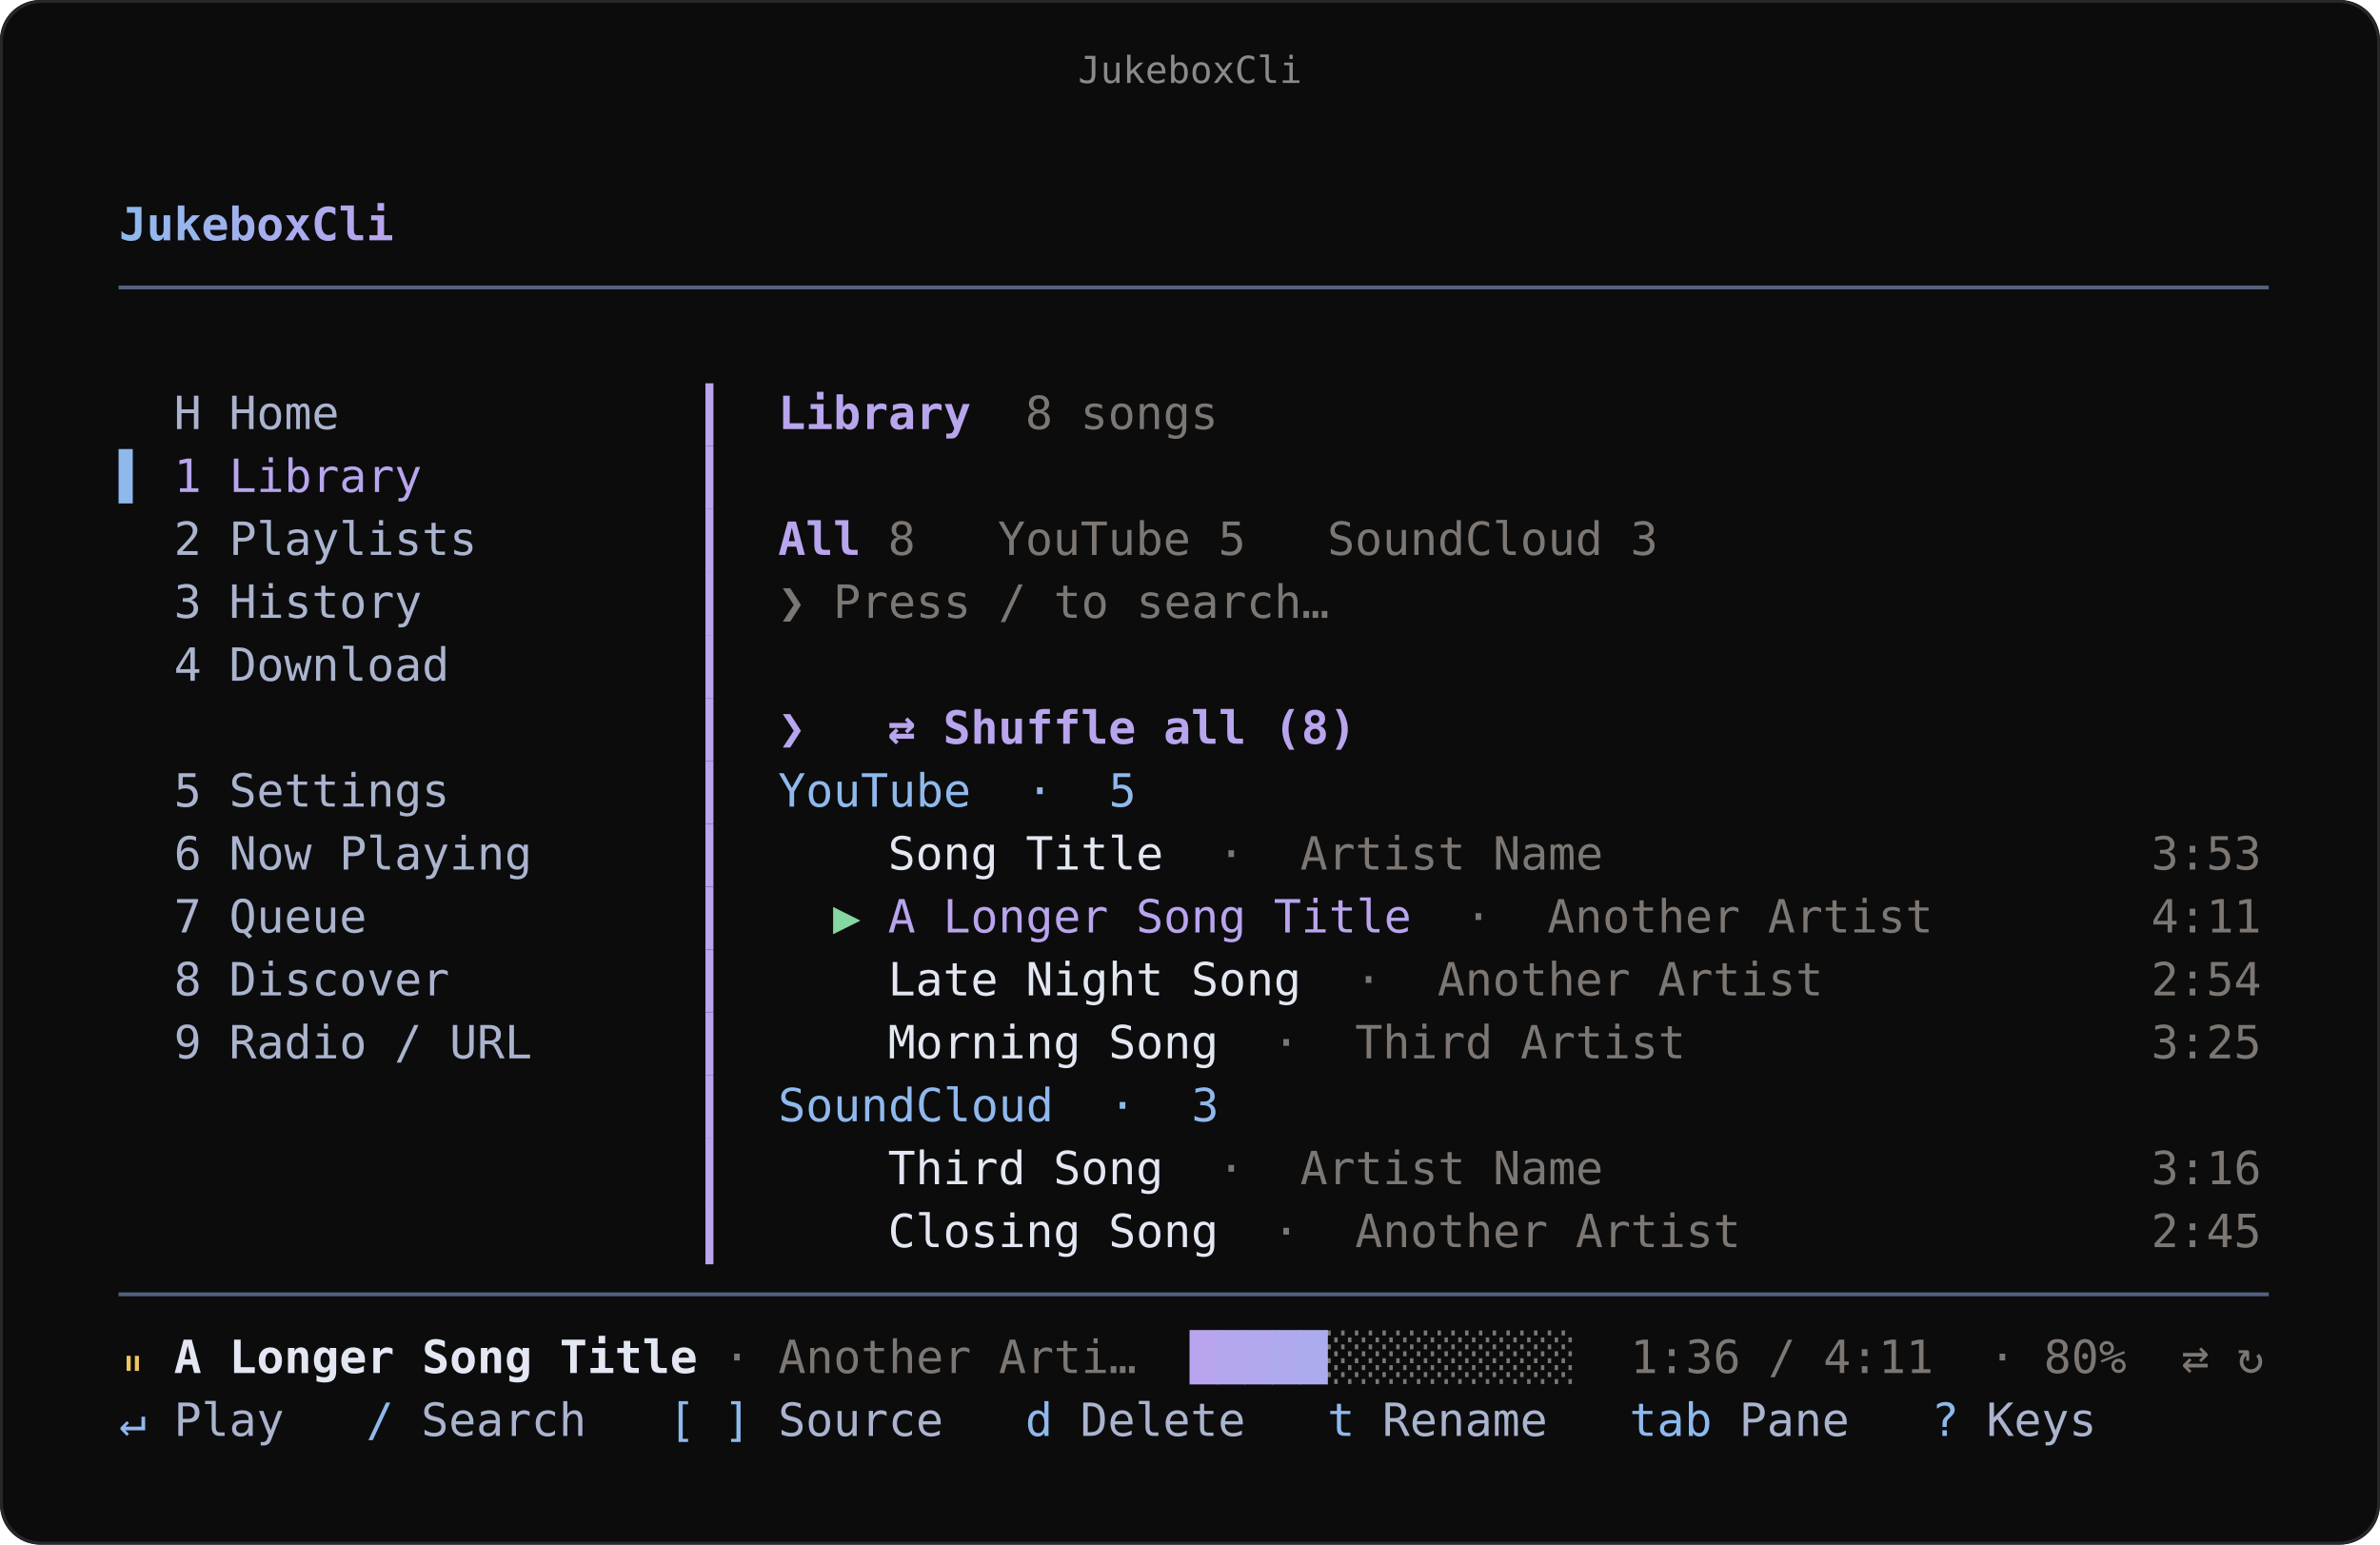
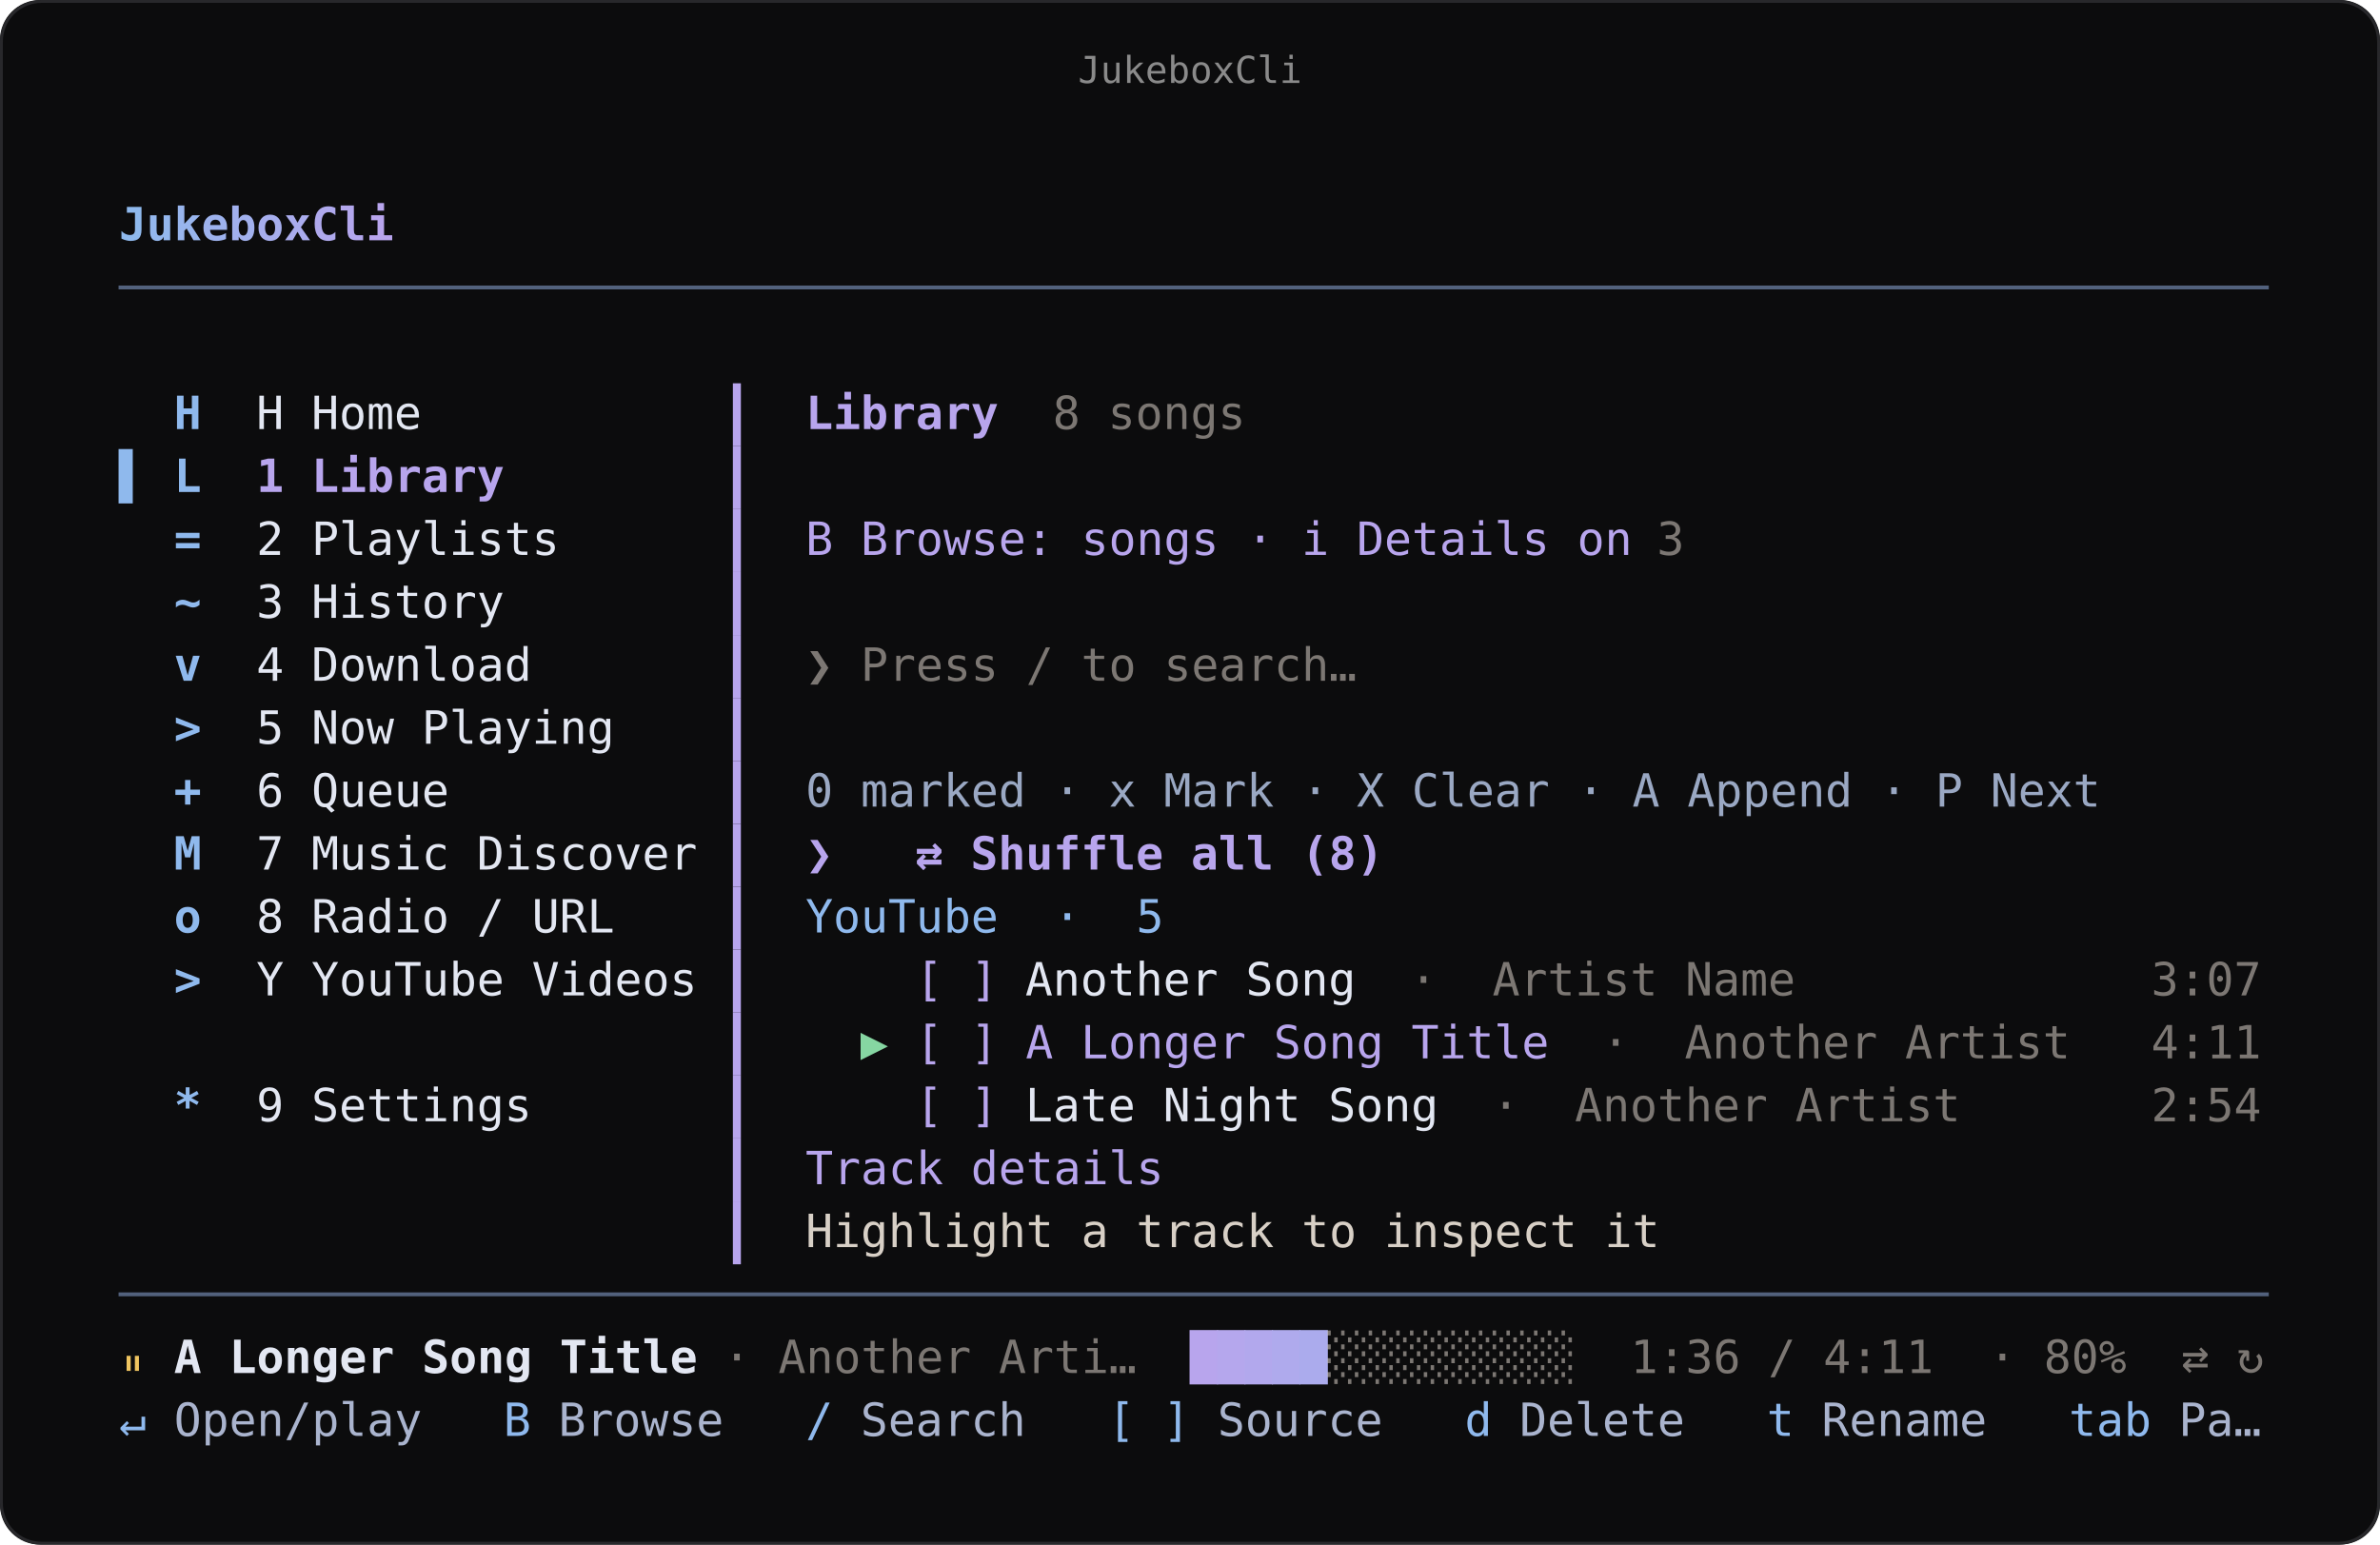
<svg xmlns="http://www.w3.org/2000/svg" width="832" height="540" viewBox="0 0 832 540" style="max-width: 832px; width: 100%; height: auto;" role="img">
  <rect width="100%" height="100%" rx="14" fill="#0c0c0d" />
  <rect x="0.5" y="0.5" width="831" height="539" rx="14" fill="none" stroke="#28282b" stroke-width="1" />
  <text x="416" y="29" text-anchor="middle" font-family="ui-monospace, &quot;Cascadia Mono&quot;, &quot;SF Mono&quot;, Menlo, Consolas, &quot;DejaVu Sans Mono&quot;, monospace" font-size="13" fill="#8a8a8a">JukeboxCli</text>
  <g font-family="ui-monospace, &quot;Cascadia Mono&quot;, &quot;SF Mono&quot;, Menlo, Consolas, &quot;DejaVu Sans Mono&quot;, monospace" font-size="16" fill="#d8d0c6">
    <text x="41.6" y="84" textLength="9.6" lengthAdjust="spacingAndGlyphs" xml:space="preserve" fill="#8fb9ed" font-weight="600">J</text>
    <text x="51.2" y="84" textLength="9.6" lengthAdjust="spacingAndGlyphs" xml:space="preserve" fill="#94b7ed" font-weight="600">u</text>
    <text x="60.8" y="84" textLength="9.6" lengthAdjust="spacingAndGlyphs" xml:space="preserve" fill="#98b5ed" font-weight="600">k</text>
    <text x="70.4" y="84" textLength="9.6" lengthAdjust="spacingAndGlyphs" xml:space="preserve" fill="#9db2ed" font-weight="600">e</text>
    <text x="80" y="84" textLength="9.6" lengthAdjust="spacingAndGlyphs" xml:space="preserve" fill="#a1b0ed" font-weight="600">b</text>
    <text x="89.6" y="84" textLength="9.6" lengthAdjust="spacingAndGlyphs" xml:space="preserve" fill="#a6aeed" font-weight="600">o</text>
    <text x="99.2" y="84" textLength="9.6" lengthAdjust="spacingAndGlyphs" xml:space="preserve" fill="#aaaced" font-weight="600">x</text>
    <text x="108.8" y="84" textLength="9.6" lengthAdjust="spacingAndGlyphs" xml:space="preserve" fill="#afa9ed" font-weight="600">C</text>
    <text x="118.4" y="84" textLength="9.6" lengthAdjust="spacingAndGlyphs" xml:space="preserve" fill="#b3a7ed" font-weight="600">l</text>
    <text x="128" y="84" textLength="9.6" lengthAdjust="spacingAndGlyphs" xml:space="preserve" fill="#b8a5ed" font-weight="600">i</text>
    <text x="41.6" y="106" textLength="748.8" lengthAdjust="spacingAndGlyphs" xml:space="preserve" fill="#52617c">──────────────────────────────────────────────────────────────────────────────</text>
-     <text x="60.8" y="150" textLength="57.6" lengthAdjust="spacingAndGlyphs" xml:space="preserve" fill="#aab4ce">H Home</text>
-     <rect x="246.6" y="134" width="2.8" height="22" fill="#b8a5ed" />
-     <text x="272" y="150" textLength="67.2" lengthAdjust="spacingAndGlyphs" xml:space="preserve" fill="#b8a5ed" font-weight="600">Library</text>
-     <text x="358.4" y="150" textLength="67.2" lengthAdjust="spacingAndGlyphs" xml:space="preserve" fill-opacity="0.55">8 songs</text>
-     <text x="41.6" y="172" textLength="9.6" lengthAdjust="spacingAndGlyphs" xml:space="preserve" fill="#8fb9ed">▌</text>
-     <text x="60.8" y="172" textLength="86.4" lengthAdjust="spacingAndGlyphs" xml:space="preserve" fill="#b8a5ed">1 Library</text>
-     <rect x="246.6" y="156" width="2.8" height="22" fill="#b8a5ed" />
-     <text x="60.8" y="194" textLength="105.6" lengthAdjust="spacingAndGlyphs" xml:space="preserve" fill="#aab4ce">2 Playlists</text>
-     <rect x="246.6" y="178" width="2.8" height="22" fill="#b8a5ed" />
-     <text x="272" y="194" textLength="28.8" lengthAdjust="spacingAndGlyphs" xml:space="preserve" fill="#b8a5ed" font-weight="600">All</text>
-     <text x="310.4" y="194" textLength="9.6" lengthAdjust="spacingAndGlyphs" xml:space="preserve" fill-opacity="0.55">8</text>
-     <text x="348.8" y="194" textLength="86.4" lengthAdjust="spacingAndGlyphs" xml:space="preserve" fill-opacity="0.55">YouTube 5</text>
-     <text x="464" y="194" textLength="115.2" lengthAdjust="spacingAndGlyphs" xml:space="preserve" fill-opacity="0.55">SoundCloud 3</text>
-     <text x="60.8" y="216" textLength="86.4" lengthAdjust="spacingAndGlyphs" xml:space="preserve" fill="#aab4ce">3 History</text>
-     <rect x="246.6" y="200" width="2.8" height="22" fill="#b8a5ed" />
-     <text x="272" y="216" textLength="192" lengthAdjust="spacingAndGlyphs" xml:space="preserve" fill-opacity="0.55">❯ Press / to search…</text>
-     <text x="60.8" y="238" textLength="96" lengthAdjust="spacingAndGlyphs" xml:space="preserve" fill="#aab4ce">4 Download</text>
-     <rect x="246.6" y="222" width="2.8" height="22" fill="#b8a5ed" />
-     <rect x="246.6" y="244" width="2.8" height="22" fill="#b8a5ed" />
-     <text x="272" y="260" textLength="9.6" lengthAdjust="spacingAndGlyphs" xml:space="preserve" fill="#b8a5ed">❯</text>
-     <text x="310.4" y="260" textLength="163.2" lengthAdjust="spacingAndGlyphs" xml:space="preserve" fill="#b8a5ed" font-weight="600">⇄ Shuffle all (8)</text>
-     <text x="60.8" y="282" textLength="96" lengthAdjust="spacingAndGlyphs" xml:space="preserve" fill="#aab4ce">5 Settings</text>
-     <rect x="246.6" y="266" width="2.8" height="22" fill="#b8a5ed" />
-     <text x="272" y="282" textLength="124.8" lengthAdjust="spacingAndGlyphs" xml:space="preserve" fill="#8fb9ed">YouTube  ·  5</text>
-     <text x="60.8" y="304" textLength="124.8" lengthAdjust="spacingAndGlyphs" xml:space="preserve" fill="#aab4ce">6 Now Playing</text>
-     <rect x="246.6" y="288" width="2.8" height="22" fill="#b8a5ed" />
-     <text x="310.4" y="304" textLength="96" lengthAdjust="spacingAndGlyphs" xml:space="preserve" fill="#e3e7f2">Song Title</text>
-     <text x="425.6" y="304" textLength="134.4" lengthAdjust="spacingAndGlyphs" xml:space="preserve" fill-opacity="0.55">·  Artist Name</text>
-     <text x="752" y="304" textLength="38.4" lengthAdjust="spacingAndGlyphs" xml:space="preserve" fill-opacity="0.55">3:53</text>
-     <text x="60.8" y="326" textLength="67.2" lengthAdjust="spacingAndGlyphs" xml:space="preserve" fill="#aab4ce">7 Queue</text>
-     <rect x="246.6" y="310" width="2.8" height="22" fill="#b8a5ed" />
-     <text x="291.2" y="326" textLength="9.6" lengthAdjust="spacingAndGlyphs" xml:space="preserve" fill="#86d6a2">▶</text>
-     <text x="310.4" y="326" textLength="182.4" lengthAdjust="spacingAndGlyphs" xml:space="preserve" fill="#b8a5ed">A Longer Song Title</text>
-     <text x="512" y="326" textLength="163.2" lengthAdjust="spacingAndGlyphs" xml:space="preserve" fill-opacity="0.55">·  Another Artist</text>
-     <text x="752" y="326" textLength="38.4" lengthAdjust="spacingAndGlyphs" xml:space="preserve" fill-opacity="0.55">4:11</text>
-     <text x="60.8" y="348" textLength="96" lengthAdjust="spacingAndGlyphs" xml:space="preserve" fill="#aab4ce">8 Discover</text>
-     <rect x="246.6" y="332" width="2.8" height="22" fill="#b8a5ed" />
-     <text x="310.4" y="348" textLength="144" lengthAdjust="spacingAndGlyphs" xml:space="preserve" fill="#e3e7f2">Late Night Song</text>
-     <text x="473.6" y="348" textLength="163.2" lengthAdjust="spacingAndGlyphs" xml:space="preserve" fill-opacity="0.55">·  Another Artist</text>
-     <text x="752" y="348" textLength="38.4" lengthAdjust="spacingAndGlyphs" xml:space="preserve" fill-opacity="0.55">2:54</text>
-     <text x="60.8" y="370" textLength="124.8" lengthAdjust="spacingAndGlyphs" xml:space="preserve" fill="#aab4ce">9 Radio / URL</text>
-     <rect x="246.6" y="354" width="2.8" height="22" fill="#b8a5ed" />
-     <text x="310.4" y="370" textLength="115.2" lengthAdjust="spacingAndGlyphs" xml:space="preserve" fill="#e3e7f2">Morning Song</text>
-     <text x="444.8" y="370" textLength="144" lengthAdjust="spacingAndGlyphs" xml:space="preserve" fill-opacity="0.55">·  Third Artist</text>
-     <text x="752" y="370" textLength="38.4" lengthAdjust="spacingAndGlyphs" xml:space="preserve" fill-opacity="0.55">3:25</text>
-     <rect x="246.6" y="376" width="2.8" height="22" fill="#b8a5ed" />
-     <text x="272" y="392" textLength="153.6" lengthAdjust="spacingAndGlyphs" xml:space="preserve" fill="#8fb9ed">SoundCloud  ·  3</text>
-     <rect x="246.6" y="398" width="2.8" height="22" fill="#b8a5ed" />
-     <text x="310.4" y="414" textLength="96" lengthAdjust="spacingAndGlyphs" xml:space="preserve" fill="#e3e7f2">Third Song</text>
-     <text x="425.6" y="414" textLength="134.4" lengthAdjust="spacingAndGlyphs" xml:space="preserve" fill-opacity="0.55">·  Artist Name</text>
-     <text x="752" y="414" textLength="38.4" lengthAdjust="spacingAndGlyphs" xml:space="preserve" fill-opacity="0.55">3:16</text>
-     <rect x="246.6" y="420" width="2.8" height="22" fill="#b8a5ed" />
-     <text x="310.4" y="436" textLength="115.2" lengthAdjust="spacingAndGlyphs" xml:space="preserve" fill="#e3e7f2">Closing Song</text>
-     <text x="444.8" y="436" textLength="163.2" lengthAdjust="spacingAndGlyphs" xml:space="preserve" fill-opacity="0.55">·  Another Artist</text>
-     <text x="752" y="436" textLength="38.4" lengthAdjust="spacingAndGlyphs" xml:space="preserve" fill-opacity="0.55">2:45</text>
+     <text x="60.8" y="150" textLength="9.6" lengthAdjust="spacingAndGlyphs" xml:space="preserve" fill="#8fb9ed" font-weight="600">H</text>
+     <text x="89.6" y="150" textLength="57.6" lengthAdjust="spacingAndGlyphs" xml:space="preserve" fill="#e3e7f2">H Home</text>
+     <rect x="256.2" y="134" width="2.8" height="22" fill="#b8a5ed" />
+     <text x="281.6" y="150" textLength="67.2" lengthAdjust="spacingAndGlyphs" xml:space="preserve" fill="#b8a5ed" font-weight="600">Library</text>
+     <text x="368" y="150" textLength="67.2" lengthAdjust="spacingAndGlyphs" xml:space="preserve" fill-opacity="0.55">8 songs</text>
+     <text x="41.6" y="172" textLength="9.6" lengthAdjust="spacingAndGlyphs" xml:space="preserve" fill="#8fb9ed" font-weight="600">▌</text>
+     <text x="60.8" y="172" textLength="9.6" lengthAdjust="spacingAndGlyphs" xml:space="preserve" fill="#8fb9ed" font-weight="600">L</text>
+     <text x="89.6" y="172" textLength="86.4" lengthAdjust="spacingAndGlyphs" xml:space="preserve" fill="#b8a5ed" font-weight="600">1 Library</text>
+     <rect x="256.2" y="156" width="2.8" height="22" fill="#b8a5ed" />
+     <text x="60.8" y="194" textLength="9.6" lengthAdjust="spacingAndGlyphs" xml:space="preserve" fill="#8fb9ed" font-weight="600">=</text>
+     <text x="89.6" y="194" textLength="105.6" lengthAdjust="spacingAndGlyphs" xml:space="preserve" fill="#e3e7f2">2 Playlists</text>
+     <rect x="256.2" y="178" width="2.8" height="22" fill="#b8a5ed" />
+     <text x="281.6" y="194" textLength="288" lengthAdjust="spacingAndGlyphs" xml:space="preserve" fill="#b8a5ed">B Browse: songs · i Details on</text>
+     <text x="579.2" y="194" textLength="9.6" lengthAdjust="spacingAndGlyphs" xml:space="preserve" fill-opacity="0.55">3</text>
+     <text x="60.8" y="216" textLength="9.6" lengthAdjust="spacingAndGlyphs" xml:space="preserve" fill="#8fb9ed" font-weight="600">~</text>
+     <text x="89.6" y="216" textLength="86.4" lengthAdjust="spacingAndGlyphs" xml:space="preserve" fill="#e3e7f2">3 History</text>
+     <rect x="256.2" y="200" width="2.8" height="22" fill="#b8a5ed" />
+     <text x="60.8" y="238" textLength="9.6" lengthAdjust="spacingAndGlyphs" xml:space="preserve" fill="#8fb9ed" font-weight="600">v</text>
+     <text x="89.6" y="238" textLength="96" lengthAdjust="spacingAndGlyphs" xml:space="preserve" fill="#e3e7f2">4 Download</text>
+     <rect x="256.2" y="222" width="2.8" height="22" fill="#b8a5ed" />
+     <text x="281.6" y="238" textLength="192" lengthAdjust="spacingAndGlyphs" xml:space="preserve" fill-opacity="0.55">❯ Press / to search…</text>
+     <text x="60.8" y="260" textLength="9.6" lengthAdjust="spacingAndGlyphs" xml:space="preserve" fill="#8fb9ed" font-weight="600">&gt;</text>
+     <text x="89.6" y="260" textLength="124.8" lengthAdjust="spacingAndGlyphs" xml:space="preserve" fill="#e3e7f2">5 Now Playing</text>
+     <rect x="256.2" y="244" width="2.8" height="22" fill="#b8a5ed" />
+     <text x="60.8" y="282" textLength="9.6" lengthAdjust="spacingAndGlyphs" xml:space="preserve" fill="#8fb9ed" font-weight="600">+</text>
+     <text x="89.6" y="282" textLength="67.2" lengthAdjust="spacingAndGlyphs" xml:space="preserve" fill="#e3e7f2">6 Queue</text>
+     <rect x="256.2" y="266" width="2.8" height="22" fill="#b8a5ed" />
+     <text x="281.6" y="282" textLength="451.2" lengthAdjust="spacingAndGlyphs" xml:space="preserve" fill="#9aa8c3">0 marked · x Mark · X Clear · A Append · P Next</text>
+     <text x="60.8" y="304" textLength="9.6" lengthAdjust="spacingAndGlyphs" xml:space="preserve" fill="#8fb9ed" font-weight="600">M</text>
+     <text x="89.6" y="304" textLength="153.6" lengthAdjust="spacingAndGlyphs" xml:space="preserve" fill="#e3e7f2">7 Music Discover</text>
+     <rect x="256.2" y="288" width="2.8" height="22" fill="#b8a5ed" />
+     <text x="281.6" y="304" textLength="9.6" lengthAdjust="spacingAndGlyphs" xml:space="preserve" fill="#b8a5ed">❯</text>
+     <text x="320" y="304" textLength="163.2" lengthAdjust="spacingAndGlyphs" xml:space="preserve" fill="#b8a5ed" font-weight="600">⇄ Shuffle all (8)</text>
+     <text x="60.8" y="326" textLength="9.6" lengthAdjust="spacingAndGlyphs" xml:space="preserve" fill="#8fb9ed" font-weight="600">o</text>
+     <text x="89.6" y="326" textLength="124.8" lengthAdjust="spacingAndGlyphs" xml:space="preserve" fill="#e3e7f2">8 Radio / URL</text>
+     <rect x="256.2" y="310" width="2.8" height="22" fill="#b8a5ed" />
+     <text x="281.6" y="326" textLength="124.8" lengthAdjust="spacingAndGlyphs" xml:space="preserve" fill="#8fb9ed">YouTube  ·  5</text>
+     <text x="60.8" y="348" textLength="9.6" lengthAdjust="spacingAndGlyphs" xml:space="preserve" fill="#8fb9ed" font-weight="600">&gt;</text>
+     <text x="89.6" y="348" textLength="153.6" lengthAdjust="spacingAndGlyphs" xml:space="preserve" fill="#e3e7f2">Y YouTube Videos</text>
+     <rect x="256.2" y="332" width="2.8" height="22" fill="#b8a5ed" />
+     <text x="320" y="348" textLength="28.8" lengthAdjust="spacingAndGlyphs" xml:space="preserve" fill="#b8a5ed">[ ]</text>
+     <text x="358.4" y="348" textLength="115.2" lengthAdjust="spacingAndGlyphs" xml:space="preserve" fill="#e3e7f2">Another Song</text>
+     <text x="492.8" y="348" textLength="134.4" lengthAdjust="spacingAndGlyphs" xml:space="preserve" fill-opacity="0.55">·  Artist Name</text>
+     <text x="752" y="348" textLength="38.4" lengthAdjust="spacingAndGlyphs" xml:space="preserve" fill-opacity="0.55">3:07</text>
+     <rect x="256.2" y="354" width="2.8" height="22" fill="#b8a5ed" />
+     <text x="300.8" y="370" textLength="9.6" lengthAdjust="spacingAndGlyphs" xml:space="preserve" fill="#86d6a2">▶</text>
+     <text x="320" y="370" textLength="220.8" lengthAdjust="spacingAndGlyphs" xml:space="preserve" fill="#b8a5ed">[ ] A Longer Song Title</text>
+     <text x="560" y="370" textLength="163.2" lengthAdjust="spacingAndGlyphs" xml:space="preserve" fill-opacity="0.55">·  Another Artist</text>
+     <text x="752" y="370" textLength="38.4" lengthAdjust="spacingAndGlyphs" xml:space="preserve" fill-opacity="0.55">4:11</text>
+     <text x="60.8" y="392" textLength="9.6" lengthAdjust="spacingAndGlyphs" xml:space="preserve" fill="#8fb9ed" font-weight="600">*</text>
+     <text x="89.6" y="392" textLength="96" lengthAdjust="spacingAndGlyphs" xml:space="preserve" fill="#e3e7f2">9 Settings</text>
+     <rect x="256.2" y="376" width="2.8" height="22" fill="#b8a5ed" />
+     <text x="320" y="392" textLength="28.8" lengthAdjust="spacingAndGlyphs" xml:space="preserve" fill="#b8a5ed">[ ]</text>
+     <text x="358.4" y="392" textLength="144" lengthAdjust="spacingAndGlyphs" xml:space="preserve" fill="#e3e7f2">Late Night Song</text>
+     <text x="521.6" y="392" textLength="163.2" lengthAdjust="spacingAndGlyphs" xml:space="preserve" fill-opacity="0.55">·  Another Artist</text>
+     <text x="752" y="392" textLength="38.4" lengthAdjust="spacingAndGlyphs" xml:space="preserve" fill-opacity="0.55">2:54</text>
+     <rect x="256.2" y="398" width="2.8" height="22" fill="#b8a5ed" />
+     <text x="281.6" y="414" textLength="124.8" lengthAdjust="spacingAndGlyphs" xml:space="preserve" fill="#b8a5ed">Track details</text>
+     <rect x="256.2" y="420" width="2.8" height="22" fill="#b8a5ed" />
+     <text x="281.6" y="436" textLength="297.6" lengthAdjust="spacingAndGlyphs" xml:space="preserve">Highlight a track to inspect it</text>
    <text x="41.6" y="458" textLength="748.8" lengthAdjust="spacingAndGlyphs" xml:space="preserve" fill="#52617c">──────────────────────────────────────────────────────────────────────────────</text>
    <text x="41.6" y="480" textLength="9.6" lengthAdjust="spacingAndGlyphs" xml:space="preserve" fill="#f0c560">⏸</text>
    <text x="60.8" y="480" textLength="182.4" lengthAdjust="spacingAndGlyphs" xml:space="preserve" fill="#e3e7f2" font-weight="600">A Longer Song Title</text>
    <text x="252.8" y="480" textLength="144" lengthAdjust="spacingAndGlyphs" xml:space="preserve" fill-opacity="0.55">· Another Arti…</text>
    <text x="416" y="480" textLength="9.6" lengthAdjust="spacingAndGlyphs" xml:space="preserve" fill="#b8a5ed">█</text>
    <text x="425.6" y="480" textLength="9.6" lengthAdjust="spacingAndGlyphs" xml:space="preserve" fill="#b5a7ed">█</text>
    <text x="435.2" y="480" textLength="9.6" lengthAdjust="spacingAndGlyphs" xml:space="preserve" fill="#b2a8ed">█</text>
    <text x="444.8" y="480" textLength="9.6" lengthAdjust="spacingAndGlyphs" xml:space="preserve" fill="#afaaed">█</text>
    <text x="454.4" y="480" textLength="9.6" lengthAdjust="spacingAndGlyphs" xml:space="preserve" fill="#ababed">█</text>
    <text x="464" y="480" textLength="326.4" lengthAdjust="spacingAndGlyphs" xml:space="preserve" fill-opacity="0.55">░░░░░░░░░  1:36 / 4:11  · 80%  ⇄ ↻</text>
    <text x="41.6" y="502" textLength="9.6" lengthAdjust="spacingAndGlyphs" xml:space="preserve" fill="#8fb9ed">↵</text>
-     <text x="60.8" y="502" textLength="38.4" lengthAdjust="spacingAndGlyphs" xml:space="preserve" fill="#aab4ce">Play</text>
-     <text x="128" y="502" textLength="9.6" lengthAdjust="spacingAndGlyphs" xml:space="preserve" fill="#8fb9ed">/</text>
-     <text x="147.2" y="502" textLength="57.6" lengthAdjust="spacingAndGlyphs" xml:space="preserve" fill="#aab4ce">Search</text>
-     <text x="233.6" y="502" textLength="28.8" lengthAdjust="spacingAndGlyphs" xml:space="preserve" fill="#8fb9ed">[ ]</text>
-     <text x="272" y="502" textLength="57.6" lengthAdjust="spacingAndGlyphs" xml:space="preserve" fill="#aab4ce">Source</text>
-     <text x="358.4" y="502" textLength="9.6" lengthAdjust="spacingAndGlyphs" xml:space="preserve" fill="#8fb9ed">d</text>
-     <text x="377.6" y="502" textLength="57.6" lengthAdjust="spacingAndGlyphs" xml:space="preserve" fill="#aab4ce">Delete</text>
-     <text x="464" y="502" textLength="9.6" lengthAdjust="spacingAndGlyphs" xml:space="preserve" fill="#8fb9ed">t</text>
-     <text x="483.2" y="502" textLength="57.6" lengthAdjust="spacingAndGlyphs" xml:space="preserve" fill="#aab4ce">Rename</text>
-     <text x="569.6" y="502" textLength="28.8" lengthAdjust="spacingAndGlyphs" xml:space="preserve" fill="#8fb9ed">tab</text>
-     <text x="608" y="502" textLength="38.4" lengthAdjust="spacingAndGlyphs" xml:space="preserve" fill="#aab4ce">Pane</text>
-     <text x="675.2" y="502" textLength="9.6" lengthAdjust="spacingAndGlyphs" xml:space="preserve" fill="#8fb9ed">?</text>
-     <text x="694.4" y="502" textLength="38.4" lengthAdjust="spacingAndGlyphs" xml:space="preserve" fill="#aab4ce">Keys</text>
+     <text x="60.8" y="502" textLength="86.4" lengthAdjust="spacingAndGlyphs" xml:space="preserve" fill="#aab4ce">Open/play</text>
+     <text x="176" y="502" textLength="9.6" lengthAdjust="spacingAndGlyphs" xml:space="preserve" fill="#8fb9ed">B</text>
+     <text x="195.2" y="502" textLength="57.6" lengthAdjust="spacingAndGlyphs" xml:space="preserve" fill="#aab4ce">Browse</text>
+     <text x="281.6" y="502" textLength="9.6" lengthAdjust="spacingAndGlyphs" xml:space="preserve" fill="#8fb9ed">/</text>
+     <text x="300.8" y="502" textLength="57.6" lengthAdjust="spacingAndGlyphs" xml:space="preserve" fill="#aab4ce">Search</text>
+     <text x="387.2" y="502" textLength="28.8" lengthAdjust="spacingAndGlyphs" xml:space="preserve" fill="#8fb9ed">[ ]</text>
+     <text x="425.6" y="502" textLength="57.6" lengthAdjust="spacingAndGlyphs" xml:space="preserve" fill="#aab4ce">Source</text>
+     <text x="512" y="502" textLength="9.6" lengthAdjust="spacingAndGlyphs" xml:space="preserve" fill="#8fb9ed">d</text>
+     <text x="531.2" y="502" textLength="57.6" lengthAdjust="spacingAndGlyphs" xml:space="preserve" fill="#aab4ce">Delete</text>
+     <text x="617.6" y="502" textLength="9.6" lengthAdjust="spacingAndGlyphs" xml:space="preserve" fill="#8fb9ed">t</text>
+     <text x="636.8" y="502" textLength="57.6" lengthAdjust="spacingAndGlyphs" xml:space="preserve" fill="#aab4ce">Rename</text>
+     <text x="723.2" y="502" textLength="28.8" lengthAdjust="spacingAndGlyphs" xml:space="preserve" fill="#8fb9ed">tab</text>
+     <text x="761.6" y="502" textLength="28.8" lengthAdjust="spacingAndGlyphs" xml:space="preserve" fill="#aab4ce">Pa…</text>
  </g>
</svg>
